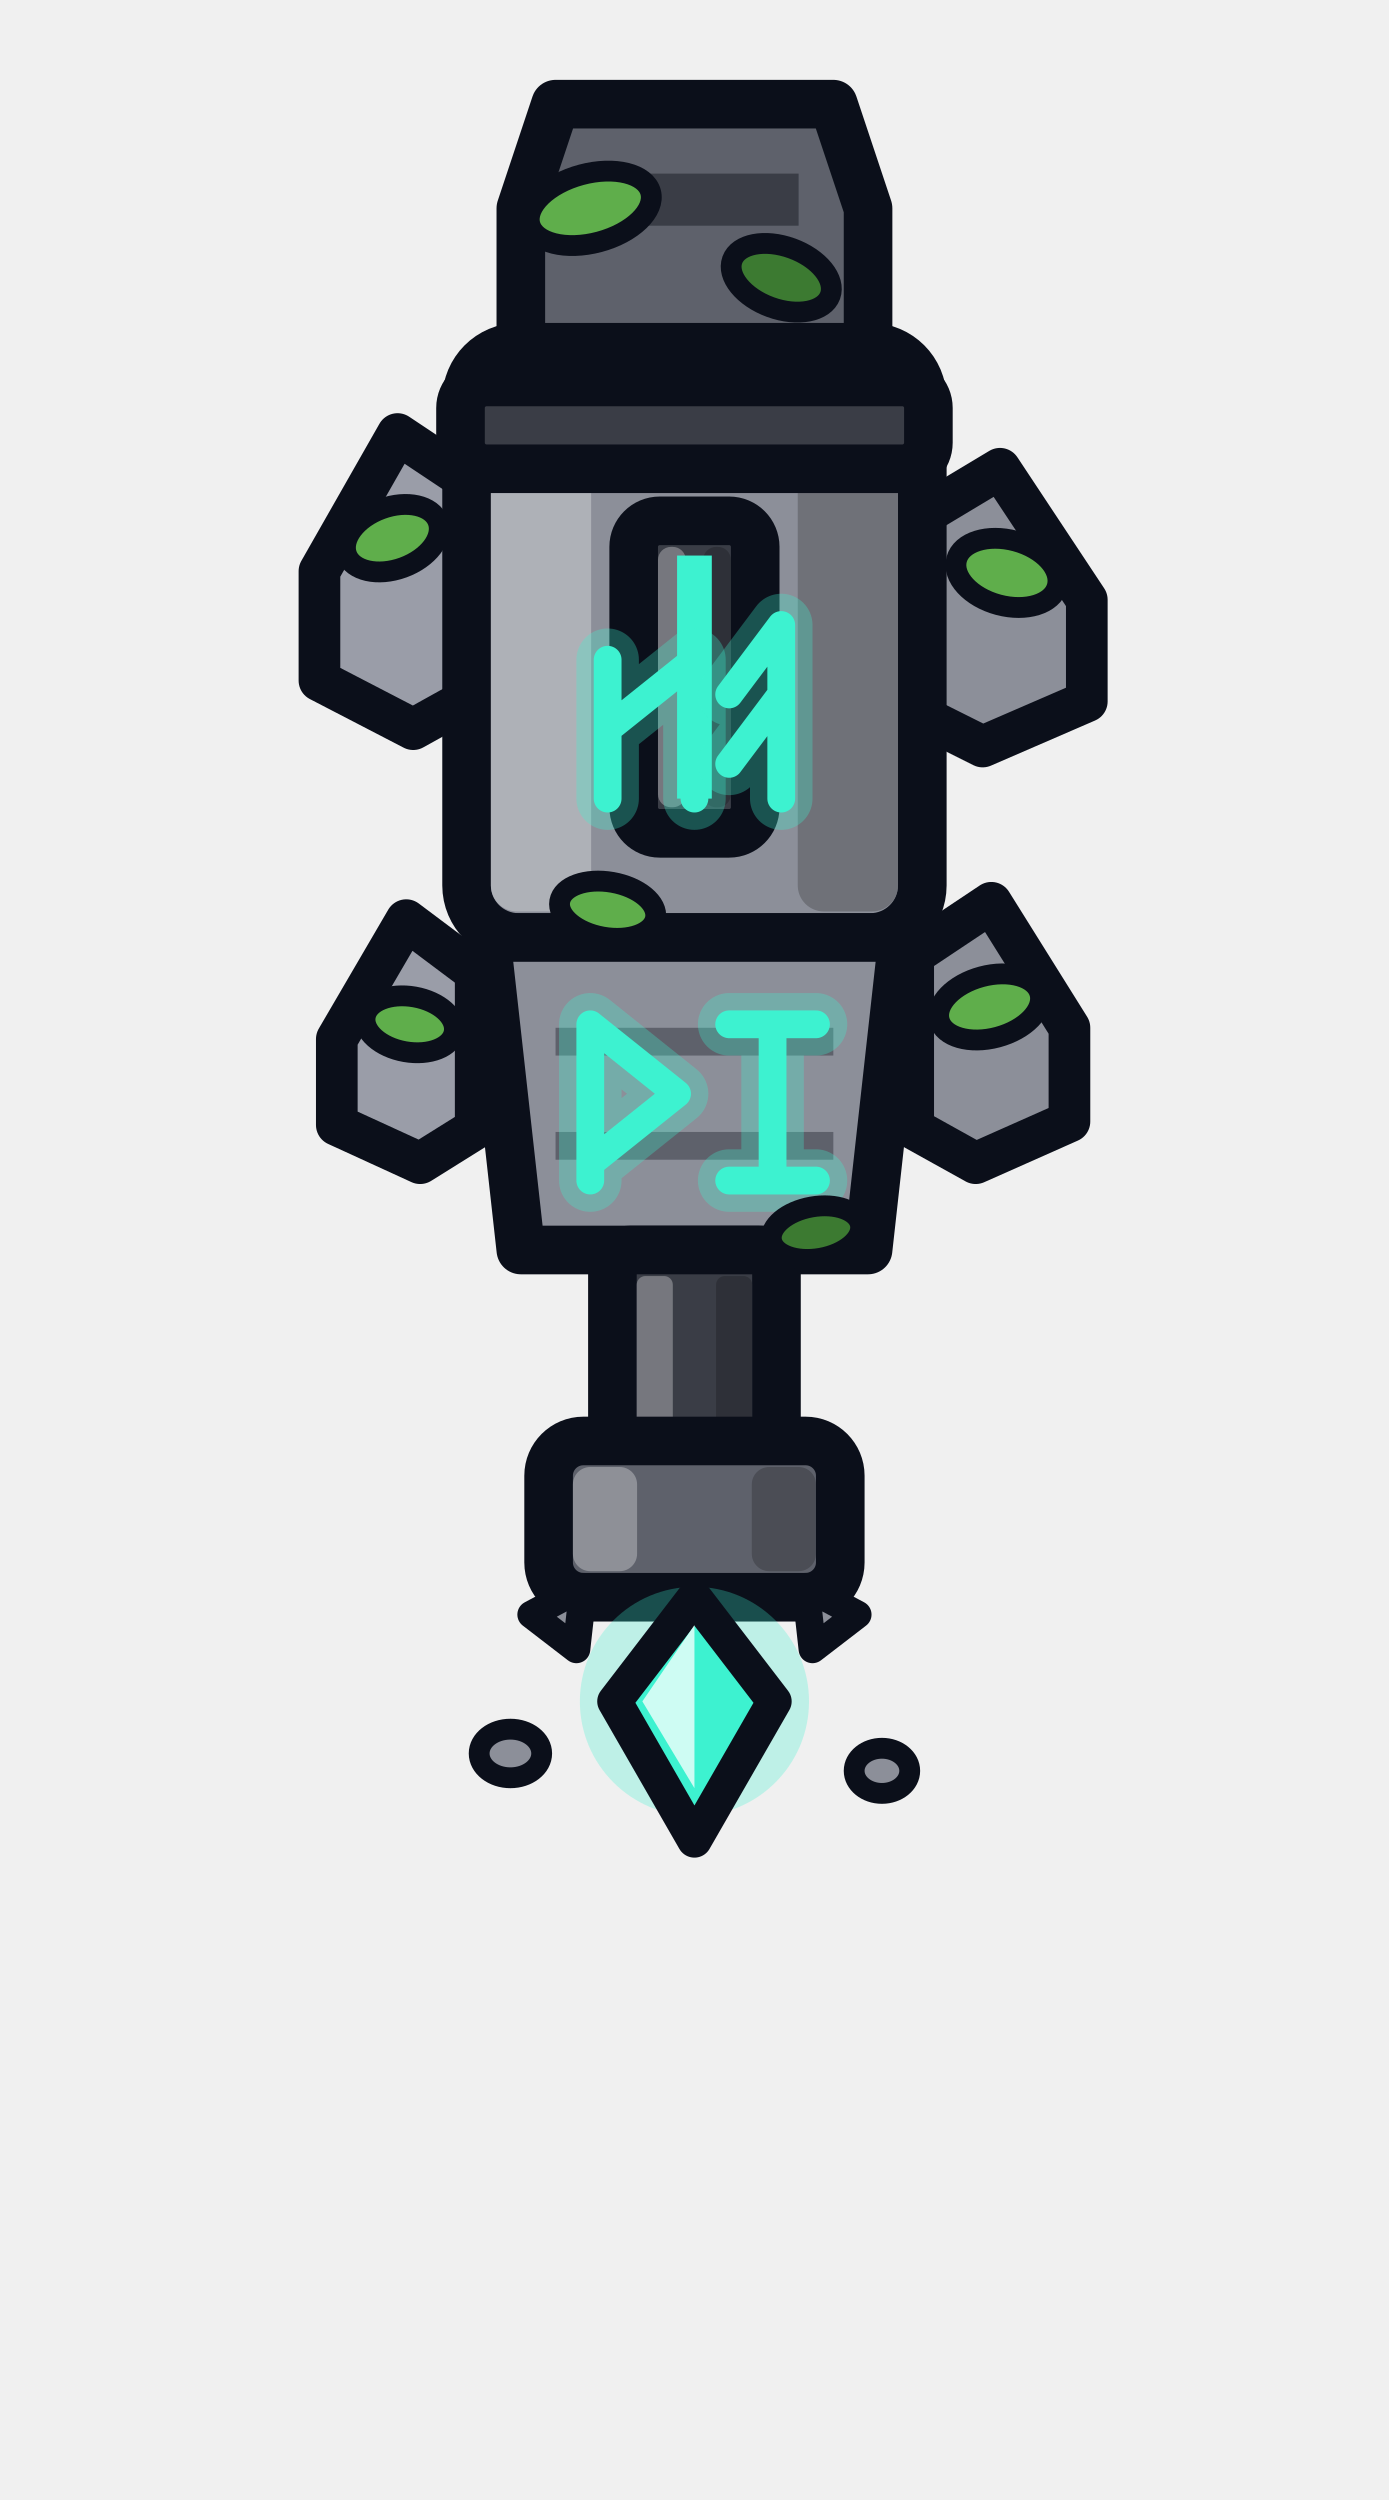
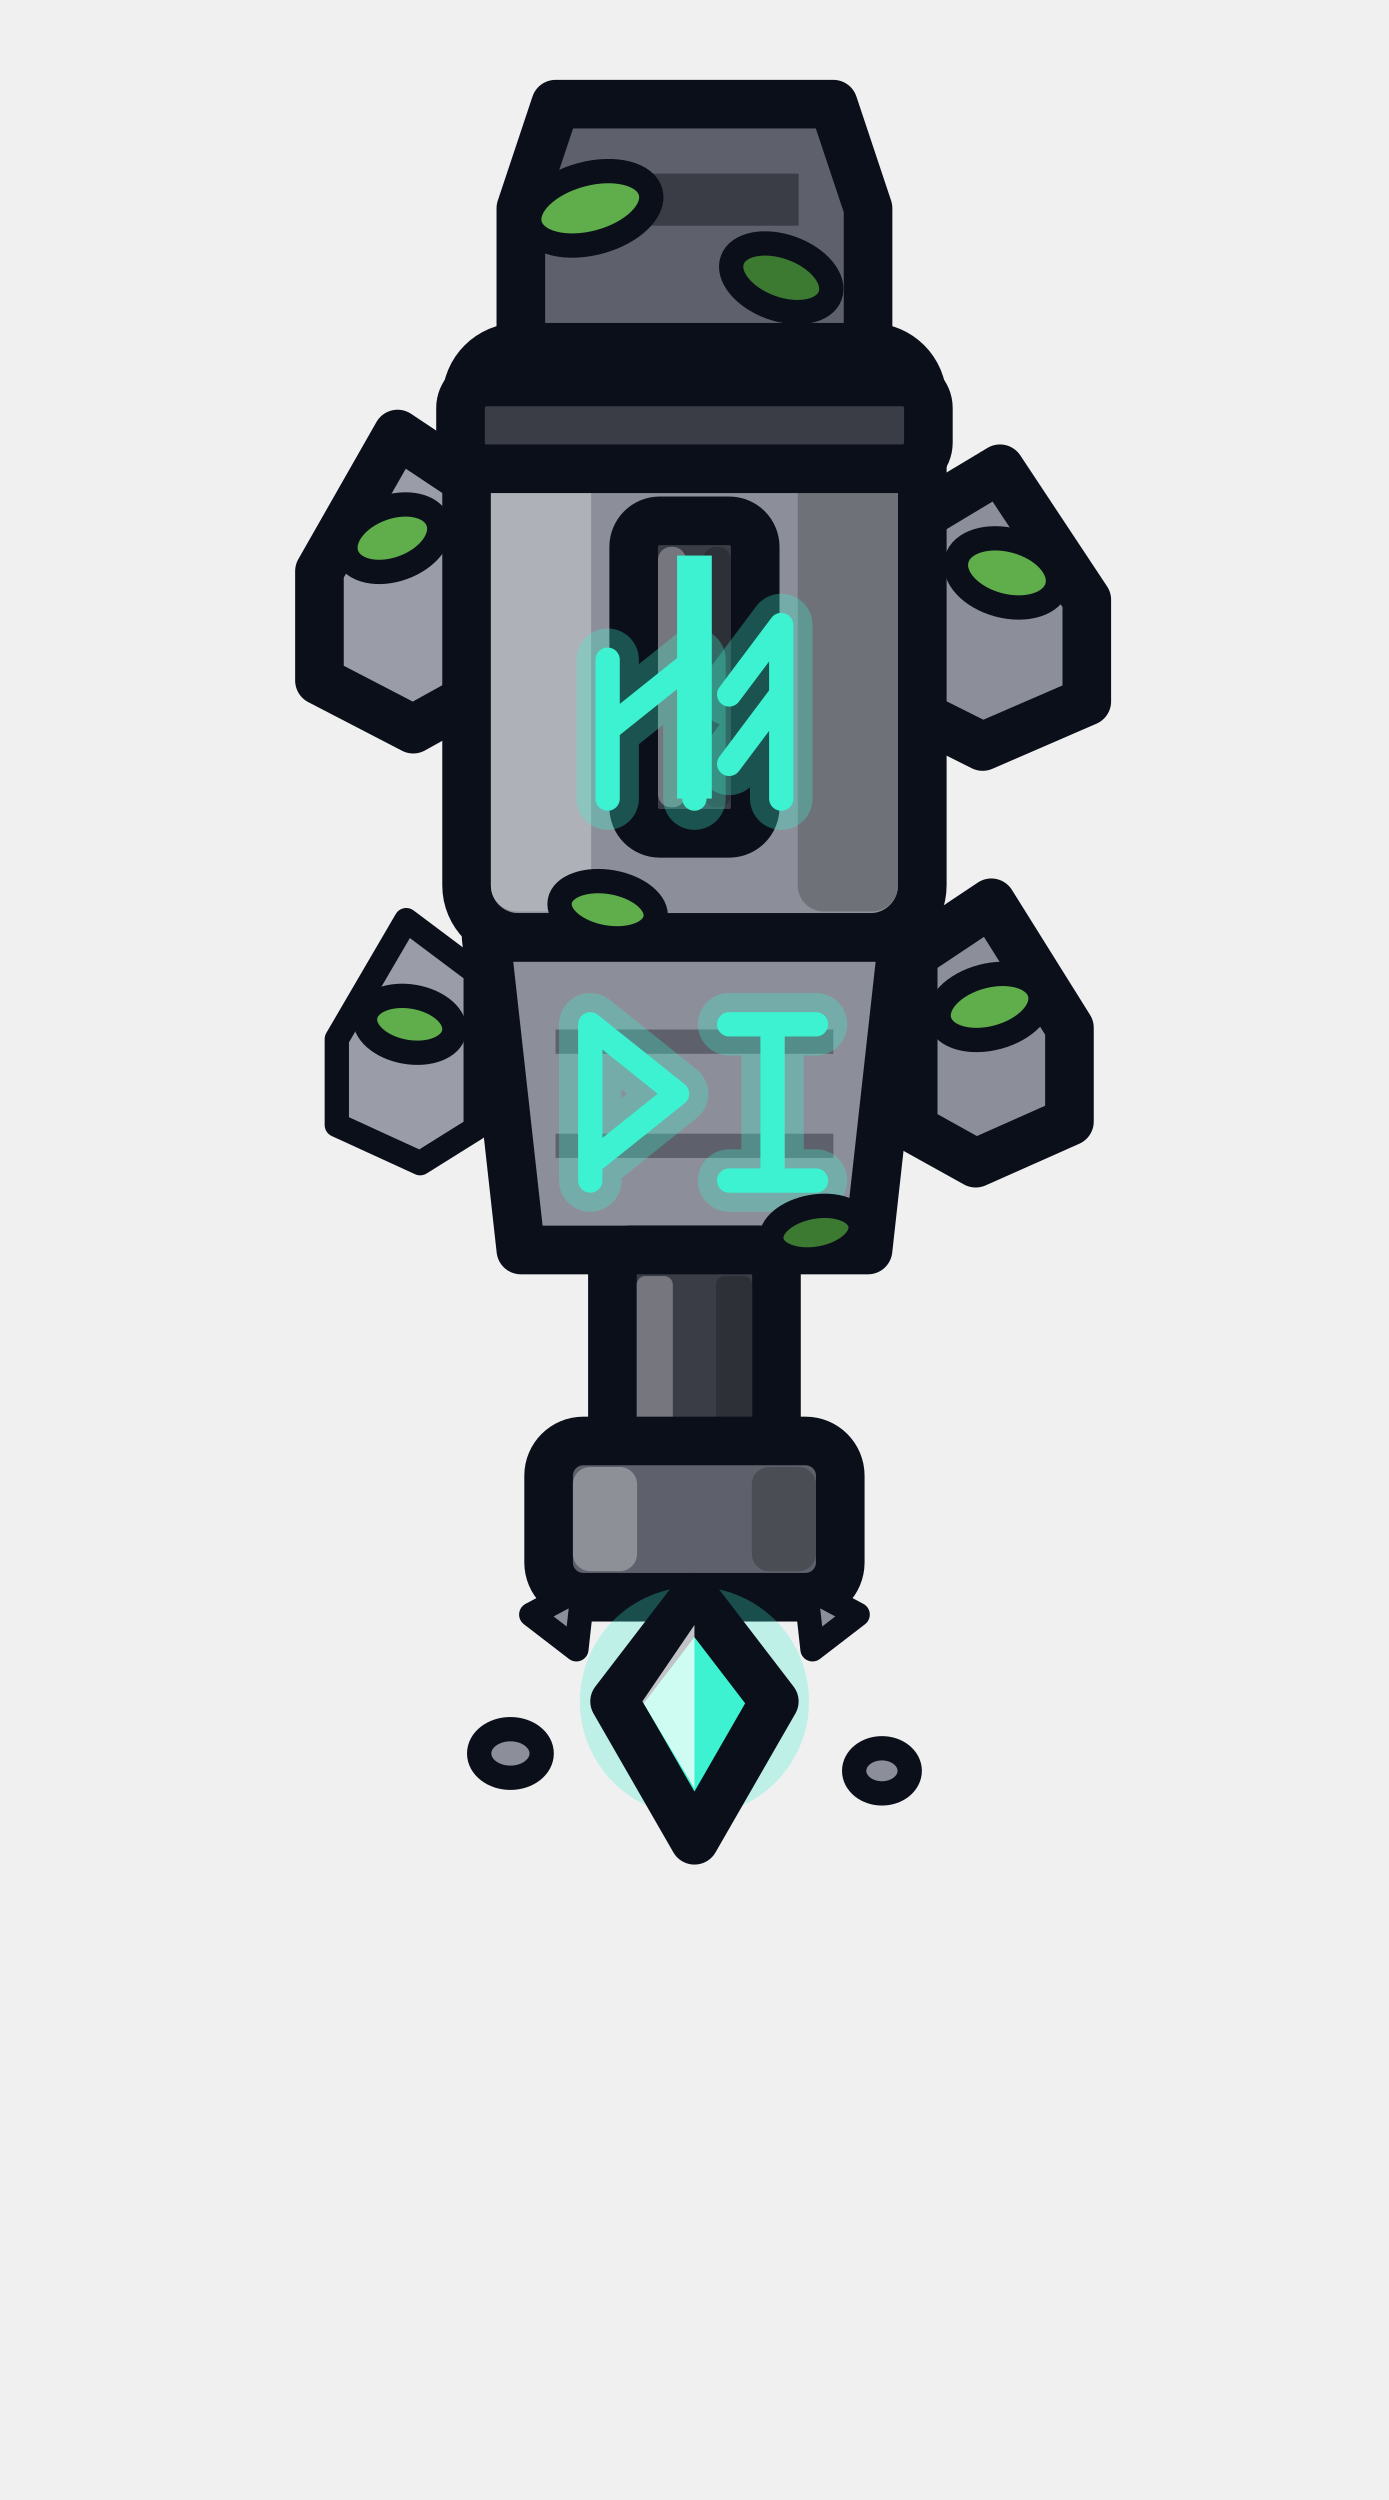
<svg xmlns="http://www.w3.org/2000/svg" viewBox="-40 0 80 144" width="320" height="576">
-   <polygon points="-12.6,28 -17.1,25 -21.6,32.9 -21.6,39.2 -16.2,42 -12.6,40" fill="#9A9DA8" stroke="#0B0F1A" stroke-width="2.4" stroke-linejoin="round" />
-   <polygon points="12.6,30 17.6,27 22.6,34.55 22.6,40.4 16.6,43 12.6,41" fill="#8C8F99" stroke="#0B0F1A" stroke-width="2.4" stroke-linejoin="round" />
-   <polygon points="-12.6,56 -16.6,53 -20.6,59.85 -20.6,64.8 -15.8,67 -12.6,65" fill="#9A9DA8" stroke="#0B0F1A" stroke-width="2.4" stroke-linejoin="round" />
-   <polygon points="12.6,55 17.1,52 21.6,59.2 21.6,64.6 16.2,67 12.6,65" fill="#8C8F99" stroke="#0B0F1A" stroke-width="2.4" stroke-linejoin="round" />
-   <ellipse cx="-17.4" cy="31" rx="2.8" ry="1.8" transform="rotate(-20 -17.4 31)" fill="#5FAE4B" stroke="#0B0F1A" stroke-width="1.2" />
-   <ellipse cx="18" cy="33" rx="3" ry="1.9" transform="rotate(15 18 33)" fill="#5FAE4B" stroke="#0B0F1A" stroke-width="1.2" />
-   <ellipse cx="-16.4" cy="59" rx="2.6" ry="1.6" transform="rotate(10 -16.4 59)" fill="#5FAE4B" stroke="#0B0F1A" stroke-width="1.2" />
-   <ellipse cx="17" cy="58" rx="3" ry="1.8" transform="rotate(-15 17 58)" fill="#5FAE4B" stroke="#0B0F1A" stroke-width="1.2" />
+   <polygon points="-12.6,28 -17.1,25 -21.6,32.9 -21.6,39.2 -16.2,42 -12.6,40" fill="#9A9DA8" stroke="#0B0F1A" stroke-width="2.8" stroke-linejoin="round" />
+   <polygon points="12.6,30 17.6,27 22.6,34.55 22.6,40.4 16.6,43 12.6,41" fill="#8C8F99" stroke="#0B0F1A" stroke-width="2.8" stroke-linejoin="round" />
+   <polygon points="-12.6,56 -16.6,53 -20.6,59.85 -20.6,64.8 -15.8,67 -12.6,65" fill="#9A9DA8" stroke="#0B0F1A" stroke-width="1.4" stroke-linejoin="round" />
+   <polygon points="12.6,55 17.1,52 21.6,59.2 21.6,64.6 16.2,67 12.6,65" fill="#8C8F99" stroke="#0B0F1A" stroke-width="2.8" stroke-linejoin="round" />
+   <ellipse cx="-17.4" cy="31" rx="2.8" ry="1.8" transform="rotate(-20 -17.4 31)" fill="#5FAE4B" stroke="#0B0F1A" stroke-width="1.4" />
+   <ellipse cx="18" cy="33" rx="3" ry="1.9" transform="rotate(15 18 33)" fill="#5FAE4B" stroke="#0B0F1A" stroke-width="1.4" />
+   <ellipse cx="-16.4" cy="59" rx="2.6" ry="1.6" transform="rotate(10 -16.4 59)" fill="#5FAE4B" stroke="#0B0F1A" stroke-width="1.4" />
+   <ellipse cx="17" cy="58" rx="3" ry="1.8" transform="rotate(-15 17 58)" fill="#5FAE4B" stroke="#0B0F1A" stroke-width="1.4" />
  <polygon points="-8,6 8,6 10,12 10,22 -10,22 -10,12" fill="#5E616B" stroke="#0B0F1A" stroke-width="2.8" stroke-linejoin="round" />
  <rect x="-6" y="10" width="12" height="3" fill="#3A3D46" />
  <rect x="-13.125" y="20" width="26.25" height="34" rx="3" fill="#8C8F99" stroke="#0B0F1A" stroke-width="2.8" stroke-linejoin="round" />
  <rect x="-11.725" y="21.5" width="5.775" height="31" rx="1.5" fill="#babcc2" opacity=".75" />
  <rect x="5.95" y="21.5" width="5.775" height="31" rx="1.5" fill="#5b5d63" opacity=".6" />
  <rect x="-13.475" y="22" width="26.95" height="5" rx="1.5" fill="#3A3D46" stroke="#0B0F1A" stroke-width="2.8" stroke-linejoin="round" />
  <rect x="-3.5" y="30" width="7" height="18" rx="1.5" fill="#3A3D46" stroke="#0B0F1A" stroke-width="2.8" stroke-linejoin="round" />
  <rect x="-2.1" y="31.5" width="1.6" height="15" rx="0.75" fill="#898b90" opacity=".75" />
  <rect x="0.5" y="31.5" width="1.6" height="15" rx="0.75" fill="#26282e" opacity=".6" />
  <rect x="-1" y="32" width="2" height="14" fill="#3DF2D0" />
  <path d="M-5 38 L-5 46 M-5 42 L0 38 L0 46" stroke="#3DF2D0" stroke-width="3.6" fill="none" stroke-linecap="round" stroke-linejoin="round" opacity=".3" />
-   <path d="M-5 38 L-5 46 M-5 42 L0 38 L0 46" stroke="#3DF2D0" stroke-width="1.6" fill="none" stroke-linecap="round" stroke-linejoin="round" />
+   <path d="M-5 38 L-5 46 M-5 42 L0 38 L0 46" stroke="#3DF2D0" stroke-width="1.4" fill="none" stroke-linecap="round" stroke-linejoin="round" />
  <path d="M5 36 L5 46 M5 36 L2 40 M5 40 L2 44" stroke="#3DF2D0" stroke-width="3.6" fill="none" stroke-linecap="round" stroke-linejoin="round" opacity=".3" />
-   <path d="M5 36 L5 46 M5 36 L2 40 M5 40 L2 44" stroke="#3DF2D0" stroke-width="1.6" fill="none" stroke-linecap="round" stroke-linejoin="round" />
+   <path d="M5 36 L5 46 M5 36 L2 40 M5 40 L2 44" stroke="#3DF2D0" stroke-width="1.4" fill="none" stroke-linecap="round" stroke-linejoin="round" />
  <rect x="-1" y="32" width="2" height="0" fill="none" />
  <polygon points="-12,54 12,54 10,72 -10,72" fill="#8C8F99" stroke="#0B0F1A" stroke-width="2.8" stroke-linejoin="round" />
  <g stroke="#5E616B" stroke-width="1.6">
-     <line x1="-8" y1="60" x2="8" y2="60" />
-     <line x1="-8" y1="66" x2="8" y2="66" />
+     <line x1="-8" y1="60" x2="8" y2="60" stroke-width="1.4" />
+     <line x1="-8" y1="66" x2="8" y2="66" stroke-width="1.4" />
  </g>
  <path d="M-6 59 L-6 68 M-6 59 L-1 63 L-6 67" stroke="#3DF2D0" stroke-width="3.6" fill="none" stroke-linecap="round" stroke-linejoin="round" opacity=".3" />
-   <path d="M-6 59 L-6 68 M-6 59 L-1 63 L-6 67" stroke="#3DF2D0" stroke-width="1.6" fill="none" stroke-linecap="round" stroke-linejoin="round" />
+   <path d="M-6 59 L-6 68 M-6 59 L-1 63 L-6 67" stroke="#3DF2D0" stroke-width="1.4" fill="none" stroke-linecap="round" stroke-linejoin="round" />
  <path d="M2 59 L7 59 M4.5 59 L4.5 68 M2 68 L7 68" stroke="#3DF2D0" stroke-width="3.6" fill="none" stroke-linecap="round" stroke-linejoin="round" opacity=".3" />
-   <path d="M2 59 L7 59 M4.5 59 L4.5 68 M2 68 L7 68" stroke="#3DF2D0" stroke-width="1.6" fill="none" stroke-linecap="round" stroke-linejoin="round" />
+   <path d="M2 59 L7 59 M4.5 59 L4.5 68 M2 68 L7 68" stroke="#3DF2D0" stroke-width="1.4" fill="none" stroke-linecap="round" stroke-linejoin="round" />
  <rect x="-4.725" y="72" width="9.45" height="12" rx="1" fill="#3A3D46" stroke="#0B0F1A" stroke-width="2.8" stroke-linejoin="round" />
  <rect x="-3.325" y="73.5" width="2.079" height="9" rx="0.5" fill="#898b90" opacity=".75" />
  <rect x="1.246" y="73.5" width="2.079" height="9" rx="0.5" fill="#26282e" opacity=".6" />
  <rect x="-8.4" y="83" width="16.8" height="9" rx="2" fill="#5E616B" stroke="#0B0F1A" stroke-width="2.8" stroke-linejoin="round" />
  <rect x="-7" y="84.5" width="3.696" height="6" rx="1" fill="#9ea0a6" opacity=".75" />
  <rect x="3.304" y="84.5" width="3.696" height="6" rx="1" fill="#3d3f46" opacity=".6" />
  <circle cx="0" cy="98" r="6.6" fill="#3DF2D0" opacity=".28" />
-   <polygon points="0,92 4.6,98 0,106 -4.6,98" fill="#3DF2D0" stroke="#0B0F1A" stroke-width="2" stroke-linejoin="round" />
+   <polygon points="0,92 4.6,98 0,106 -4.6,98" fill="#3DF2D0" stroke="#0B0F1A" stroke-width="2.8" stroke-linejoin="round" />
  <polygon points="0,93.6 -3,98 0,103" fill="#fff" opacity=".75" />
-   <polygon points="-9.4,93 -6.4,91.4 -6.8,95" fill="#8C8F99" stroke="#0B0F1A" stroke-width="1.6" stroke-linejoin="round" />
-   <polygon points="9.4,93 6.4,91.4 6.8,95" fill="#8C8F99" stroke="#0B0F1A" stroke-width="1.6" stroke-linejoin="round" />
-   <ellipse cx="-10.6" cy="101" rx="1.8" ry="1.4" fill="#8C8F99" stroke="#0B0F1A" stroke-width="1.2" />
-   <ellipse cx="10.8" cy="102" rx="1.6" ry="1.3" fill="#8C8F99" stroke="#0B0F1A" stroke-width="1.2" />
-   <ellipse cx="-6" cy="12" rx="3.6" ry="2" transform="rotate(-15 -6 12)" fill="#5FAE4B" stroke="#0B0F1A" stroke-width="1.2" />
-   <ellipse cx="5" cy="16" rx="3" ry="1.8" transform="rotate(20 5 16)" fill="#3C7A31" stroke="#0B0F1A" stroke-width="1.2" />
-   <ellipse cx="-5" cy="52.4" rx="2.8" ry="1.6" transform="rotate(10 -5 52.4)" fill="#5FAE4B" stroke="#0B0F1A" stroke-width="1.2" />
-   <ellipse cx="7" cy="71" rx="2.6" ry="1.5" transform="rotate(-10 7 71)" fill="#3C7A31" stroke="#0B0F1A" stroke-width="1.2" />
+   <polygon points="-9.4,93 -6.4,91.4 -6.8,95" fill="#8C8F99" stroke="#0B0F1A" stroke-width="1.4" stroke-linejoin="round" />
+   <polygon points="9.4,93 6.4,91.4 6.8,95" fill="#8C8F99" stroke="#0B0F1A" stroke-width="1.4" stroke-linejoin="round" />
+   <ellipse cx="-10.6" cy="101" rx="1.8" ry="1.4" fill="#8C8F99" stroke="#0B0F1A" stroke-width="1.4" />
+   <ellipse cx="10.8" cy="102" rx="1.6" ry="1.3" fill="#8C8F99" stroke="#0B0F1A" stroke-width="1.4" />
+   <ellipse cx="-6" cy="12" rx="3.6" ry="2" transform="rotate(-15 -6 12)" fill="#5FAE4B" stroke="#0B0F1A" stroke-width="1.4" />
+   <ellipse cx="5" cy="16" rx="3" ry="1.8" transform="rotate(20 5 16)" fill="#3C7A31" stroke="#0B0F1A" stroke-width="1.4" />
+   <ellipse cx="-5" cy="52.4" rx="2.8" ry="1.6" transform="rotate(10 -5 52.4)" fill="#5FAE4B" stroke="#0B0F1A" stroke-width="1.4" />
+   <ellipse cx="7" cy="71" rx="2.6" ry="1.5" transform="rotate(-10 7 71)" fill="#3C7A31" stroke="#0B0F1A" stroke-width="1.4" />
</svg>
